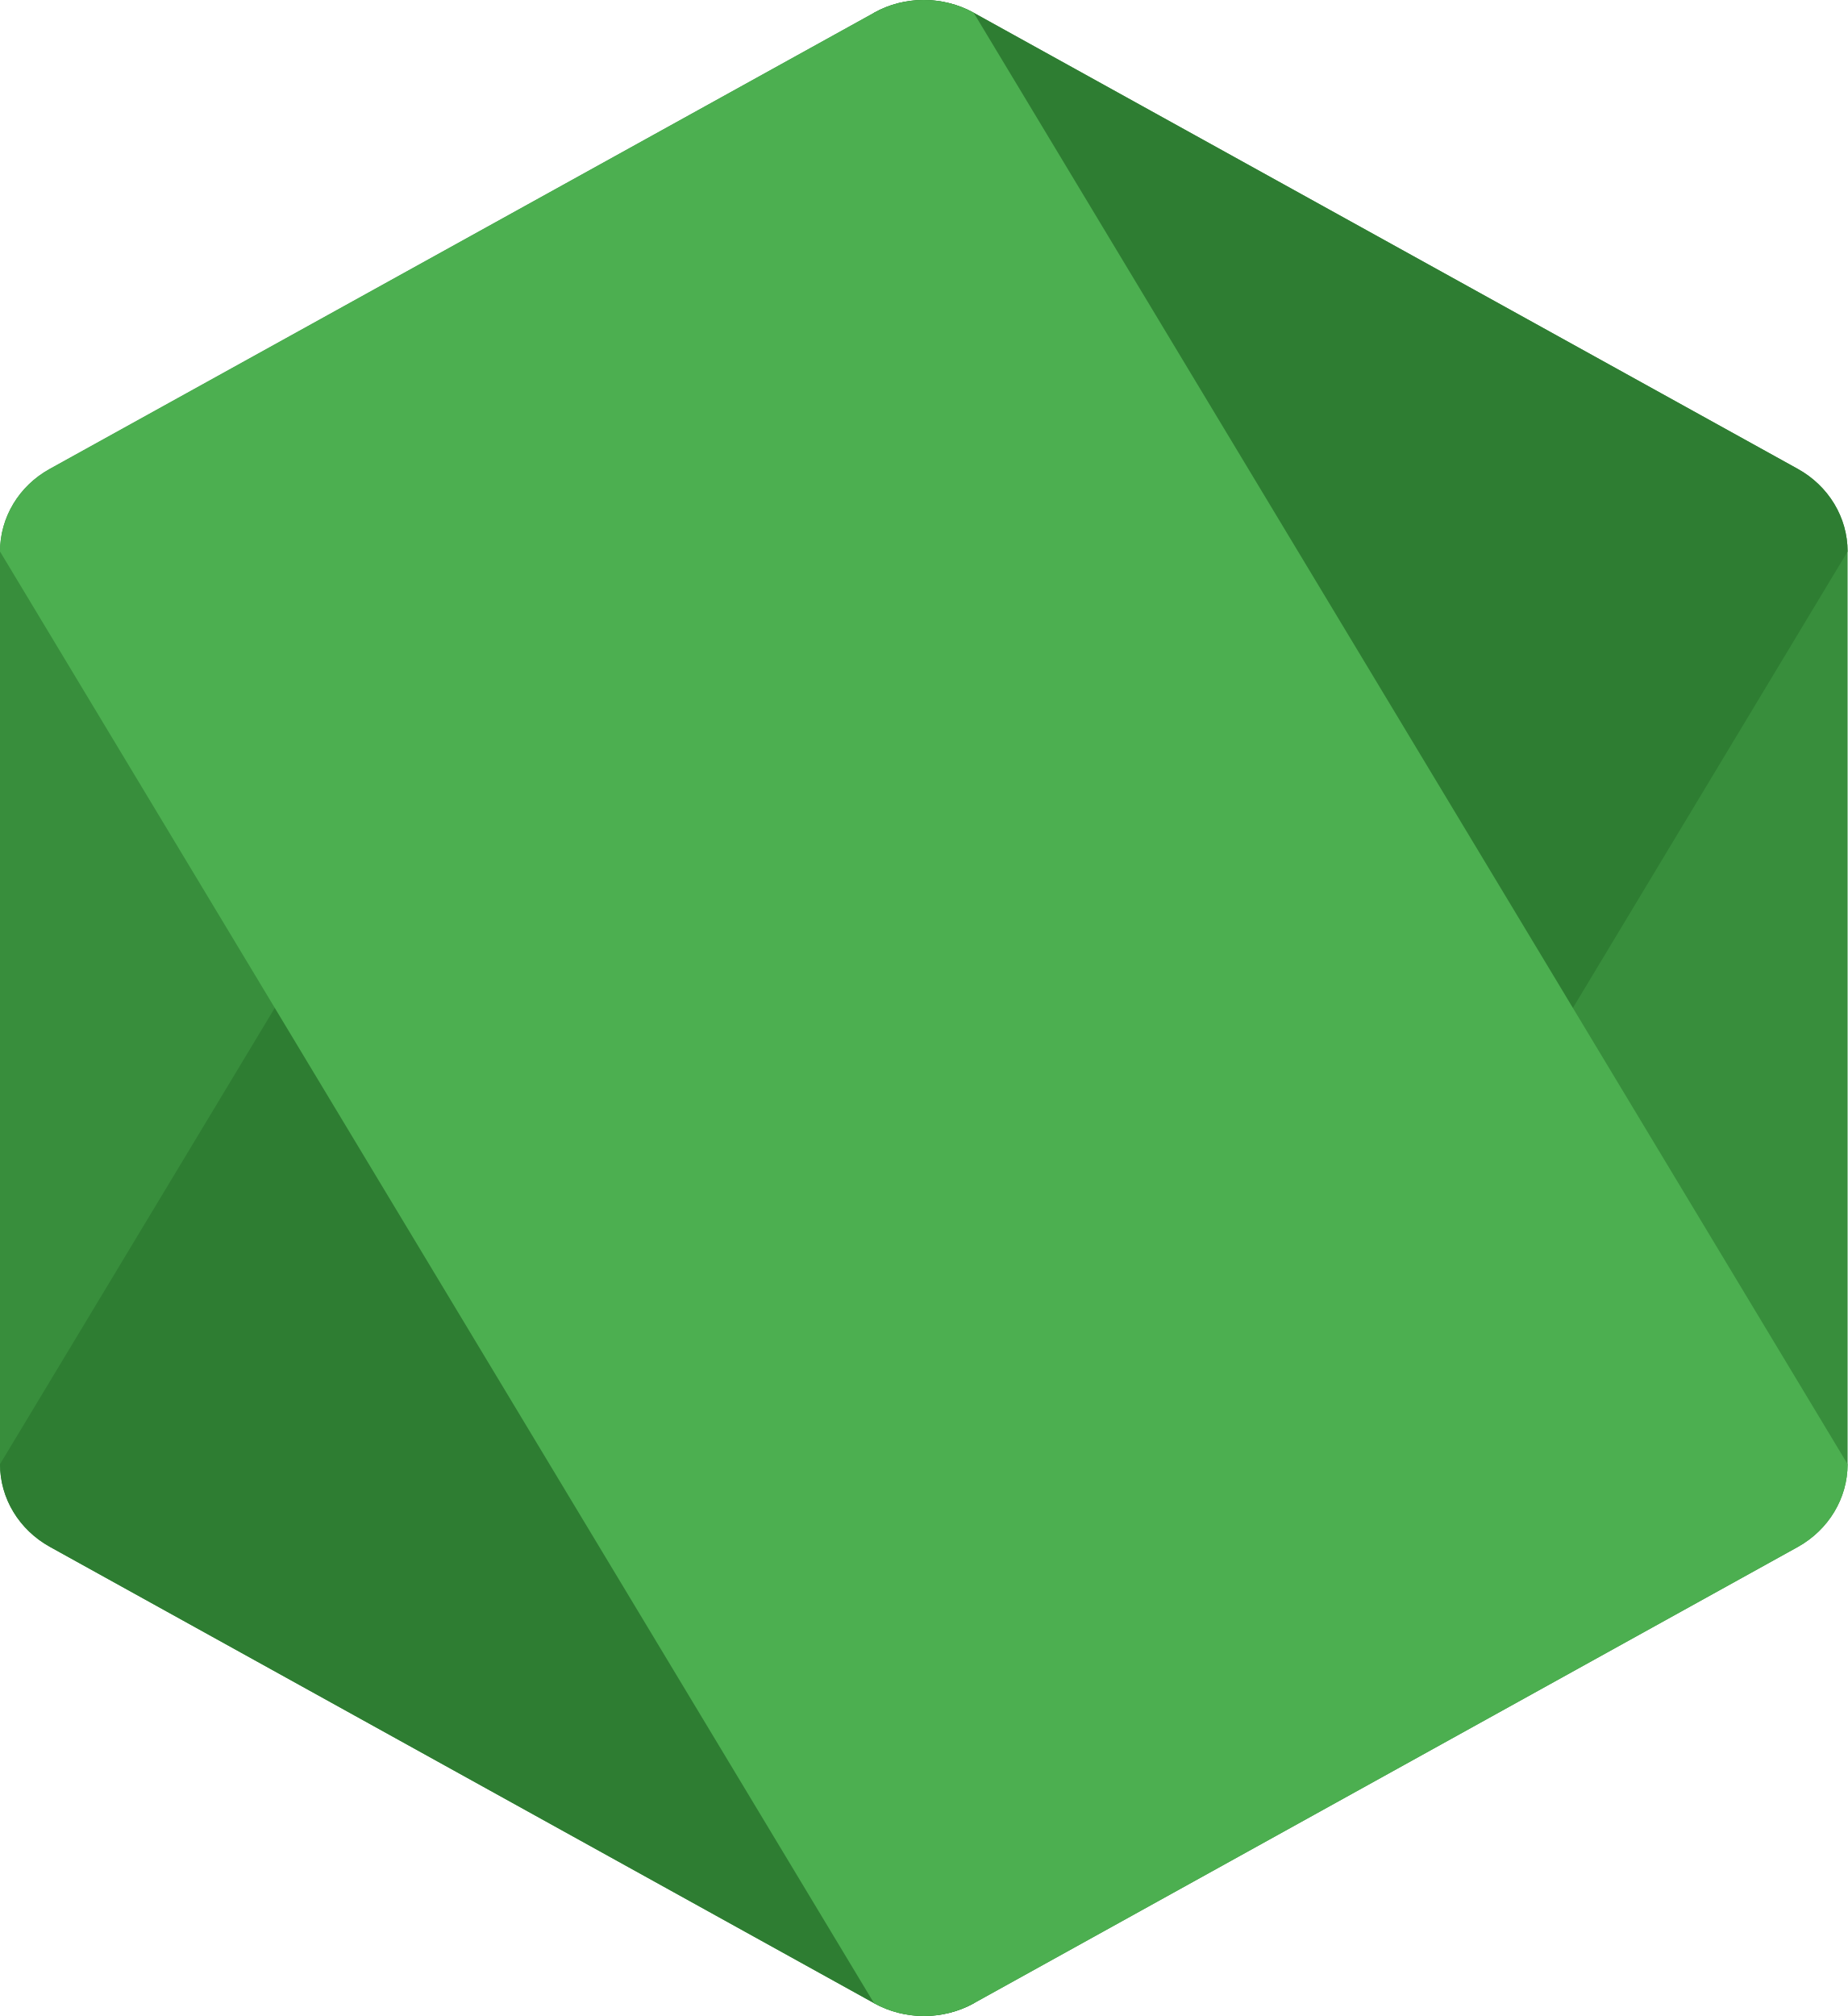
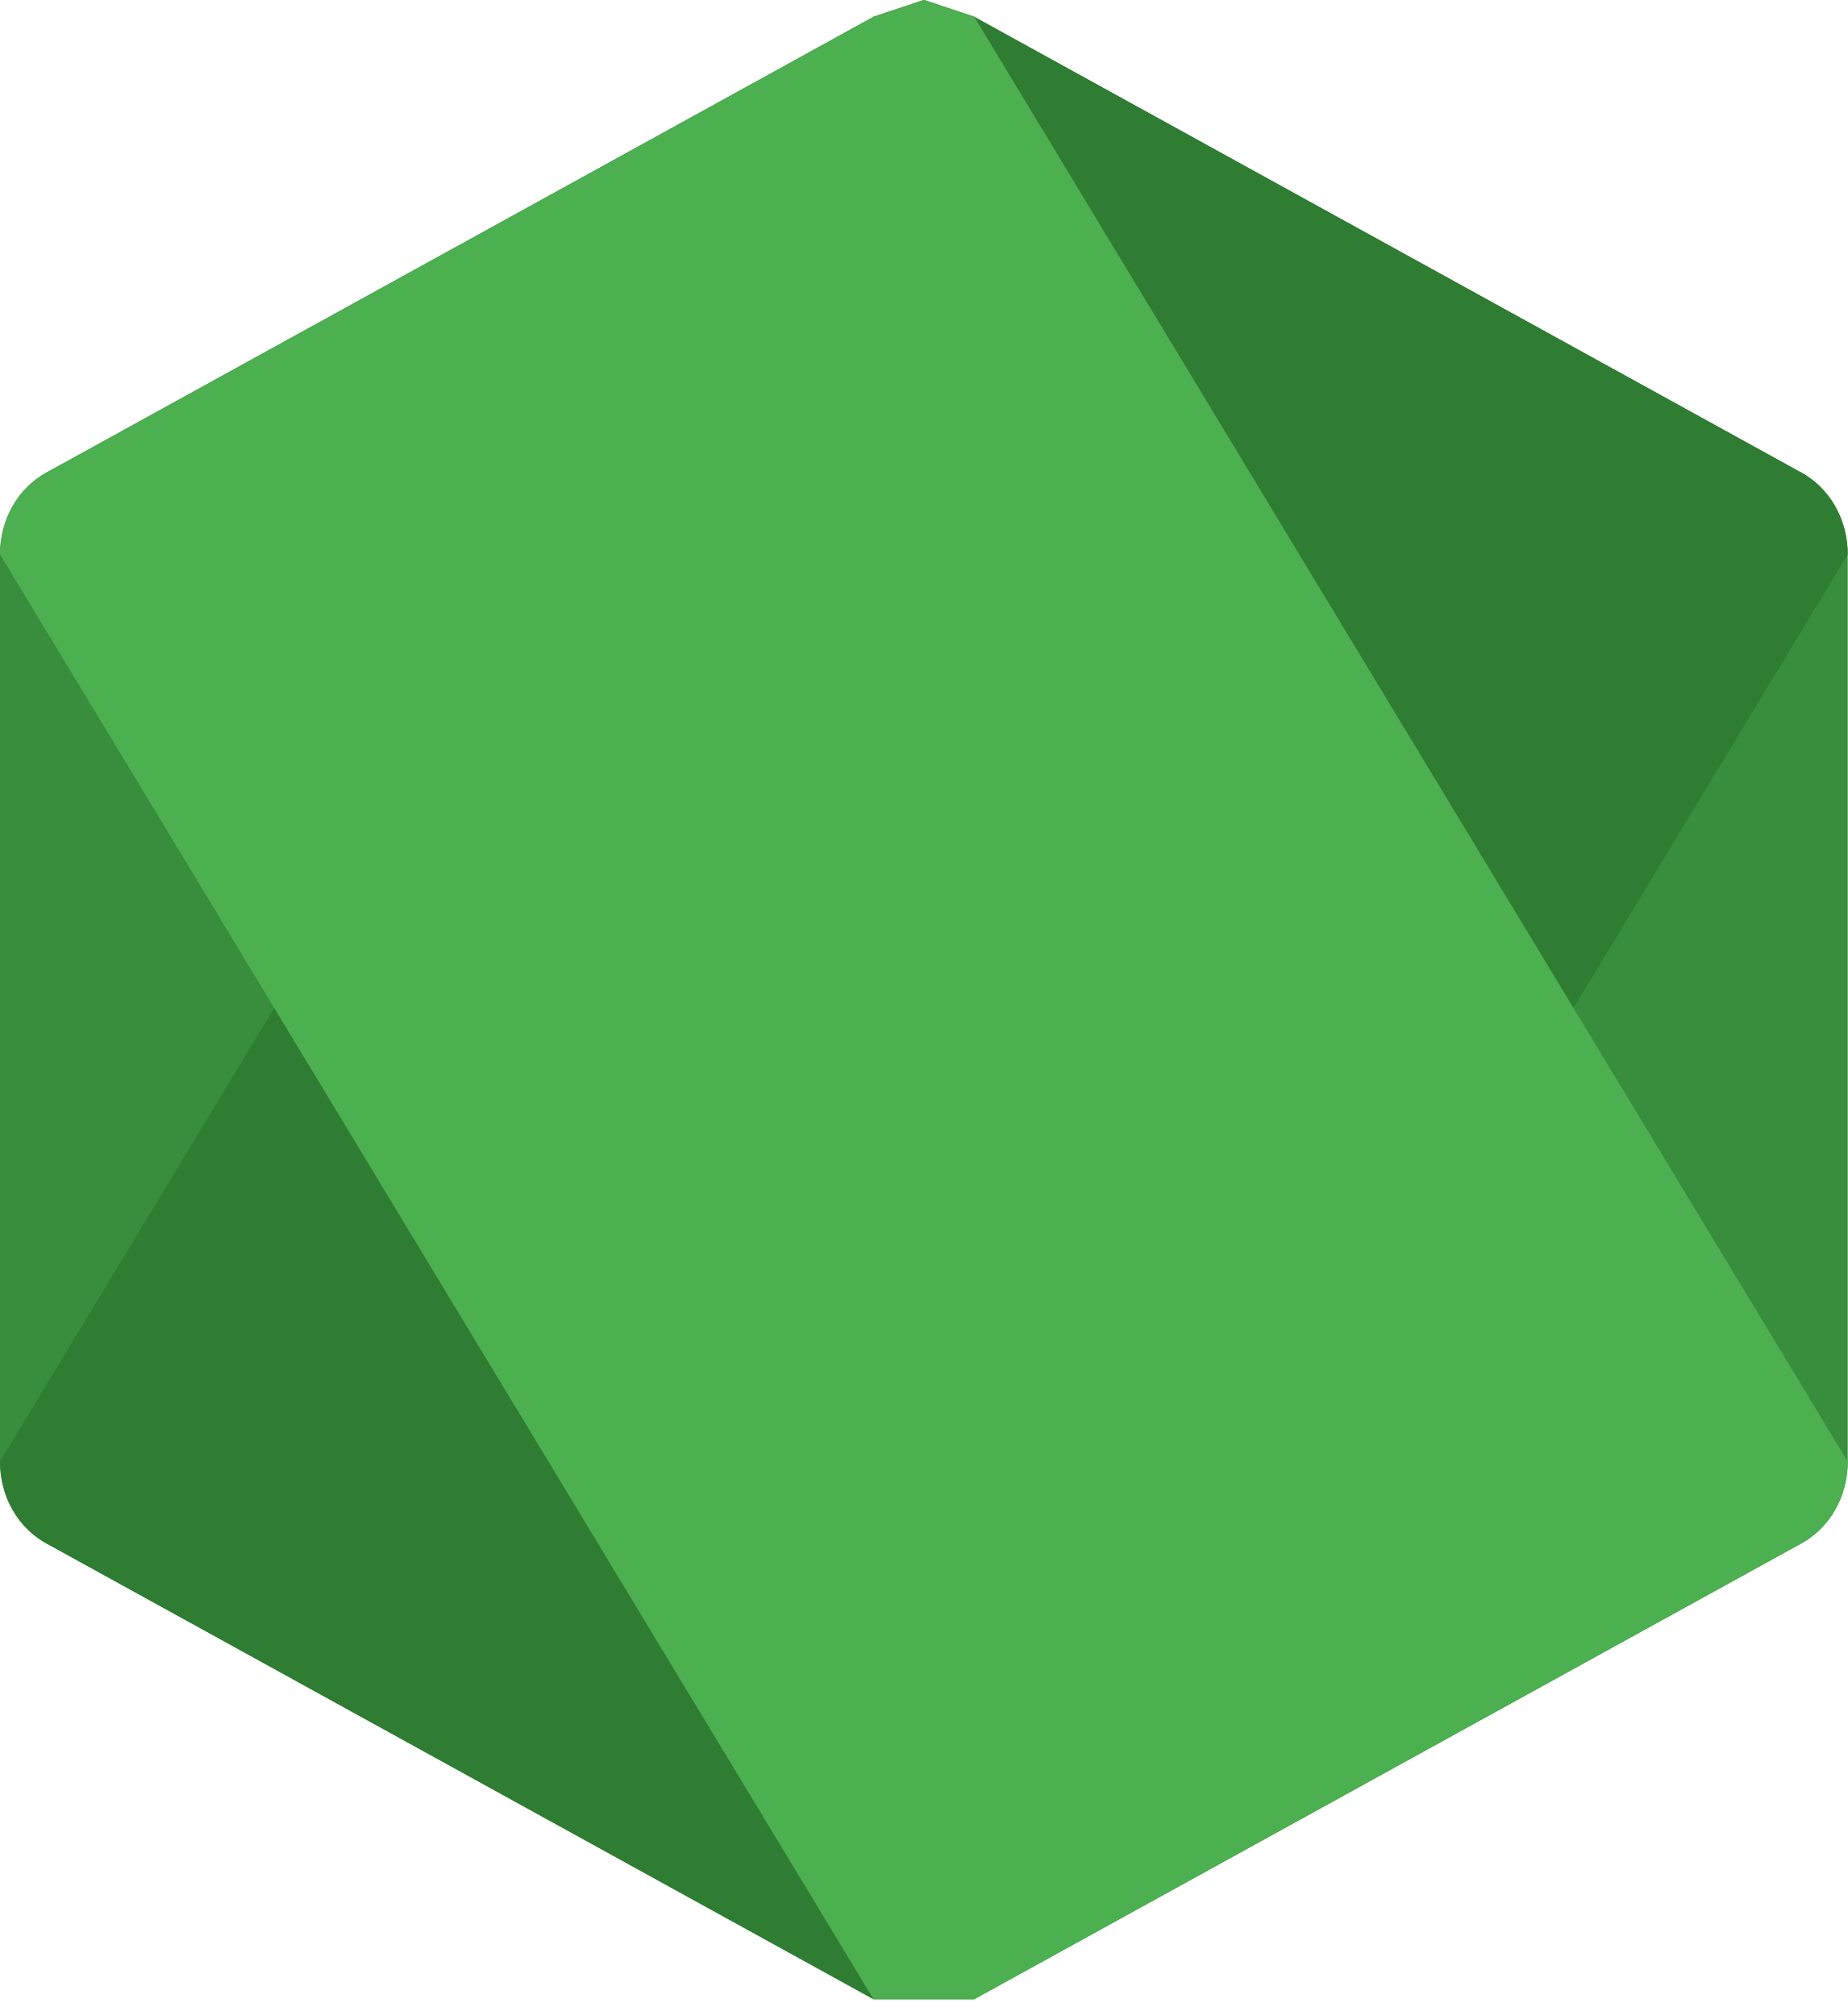
- <svg xmlns="http://www.w3.org/2000/svg" fill="none" version="1.1" width="110" height="120.008" viewBox="0 0 110 120.008">
-   <defs>
-     <clipPath id="master_svg0_263_265">
-       <rect x="0" y="0" width="110" height="120.008" rx="0" />
-     </clipPath>
-   </defs>
-   <g clip-path="url(#master_svg0_263_265)">
-     <g>
-       <path d="M52.04,0.76L2.97,27.91C1.13,28.92,0,30.8,0,32.83L0,87.16C0,89.19,1.13,91.06,2.97,92.08L52.05,119.25C53.88,120.26,56.15,120.26,57.98,119.25L107.05,92.08C108.87,91.06,110,89.19,110,87.16L110,32.83C110,30.8,108.87,28.93,107.03,27.91L57.97,0.76C57.05,0.25,56.02,0,55,0C53.97,0,52.95,0.25,52.04,0.76Z" fill="#388E3C" fill-opacity="1" />
-     </g>
-     <g>
-       <path d="M52.04,0.76L0,87.16C0,89.19,1.13,91.06,2.97,92.08L52.05,119.25C53.88,120.26,56.15,120.26,57.98,119.25L110,32.83C110,30.8,108.87,28.93,107.03,27.91L57.97,0.76C57.05,0.25,56.02,0,55,0C53.97,0,52.95,0.25,52.04,0.76Z" fill="#2E7D32" fill-opacity="1" />
-     </g>
-     <g>
-       <path d="M52.04,0.76L2.97,27.91C1.13,28.92,0,30.8,0,32.83L52.04,119.25C53.87,120.26,56.14,120.26,57.97,119.25L107.04,92.08C108.87,91.06,110,89.19,110,87.16L57.97,0.76C57.05,0.25,56.02,0,55,0C53.97,0,52.95,0.25,52.04,0.76Z" fill="#4CAF50" fill-opacity="1" />
-     </g>
-   </g>
+ <svg xmlns="http://www.w3.org/2000/svg" fill="none" width="110" height="120" viewBox="0 0 110 120">
+   <path d="M52 1L3 28c-2 1-3 3-3 5v54c0 2 1 4 3 5l49 27h6l49-27c2-1 3-3 3-5V33c0-2-1-4-3-5L58 1l-3-1-3 1z" fill="#388E3C" />
+   <path d="M52 1L0 87c0 2 1 4 3 5l49 27h6l52-86c0-2-1-4-3-5L58 1l-3-1-3 1z" fill="#2E7D32" />
+   <path d="M52 1L3 28c-2 1-3 3-3 5l52 86h6l49-27c2-1 3-3 3-5L58 1l-3-1-3 1z" fill="#4CAF50" />
</svg>
